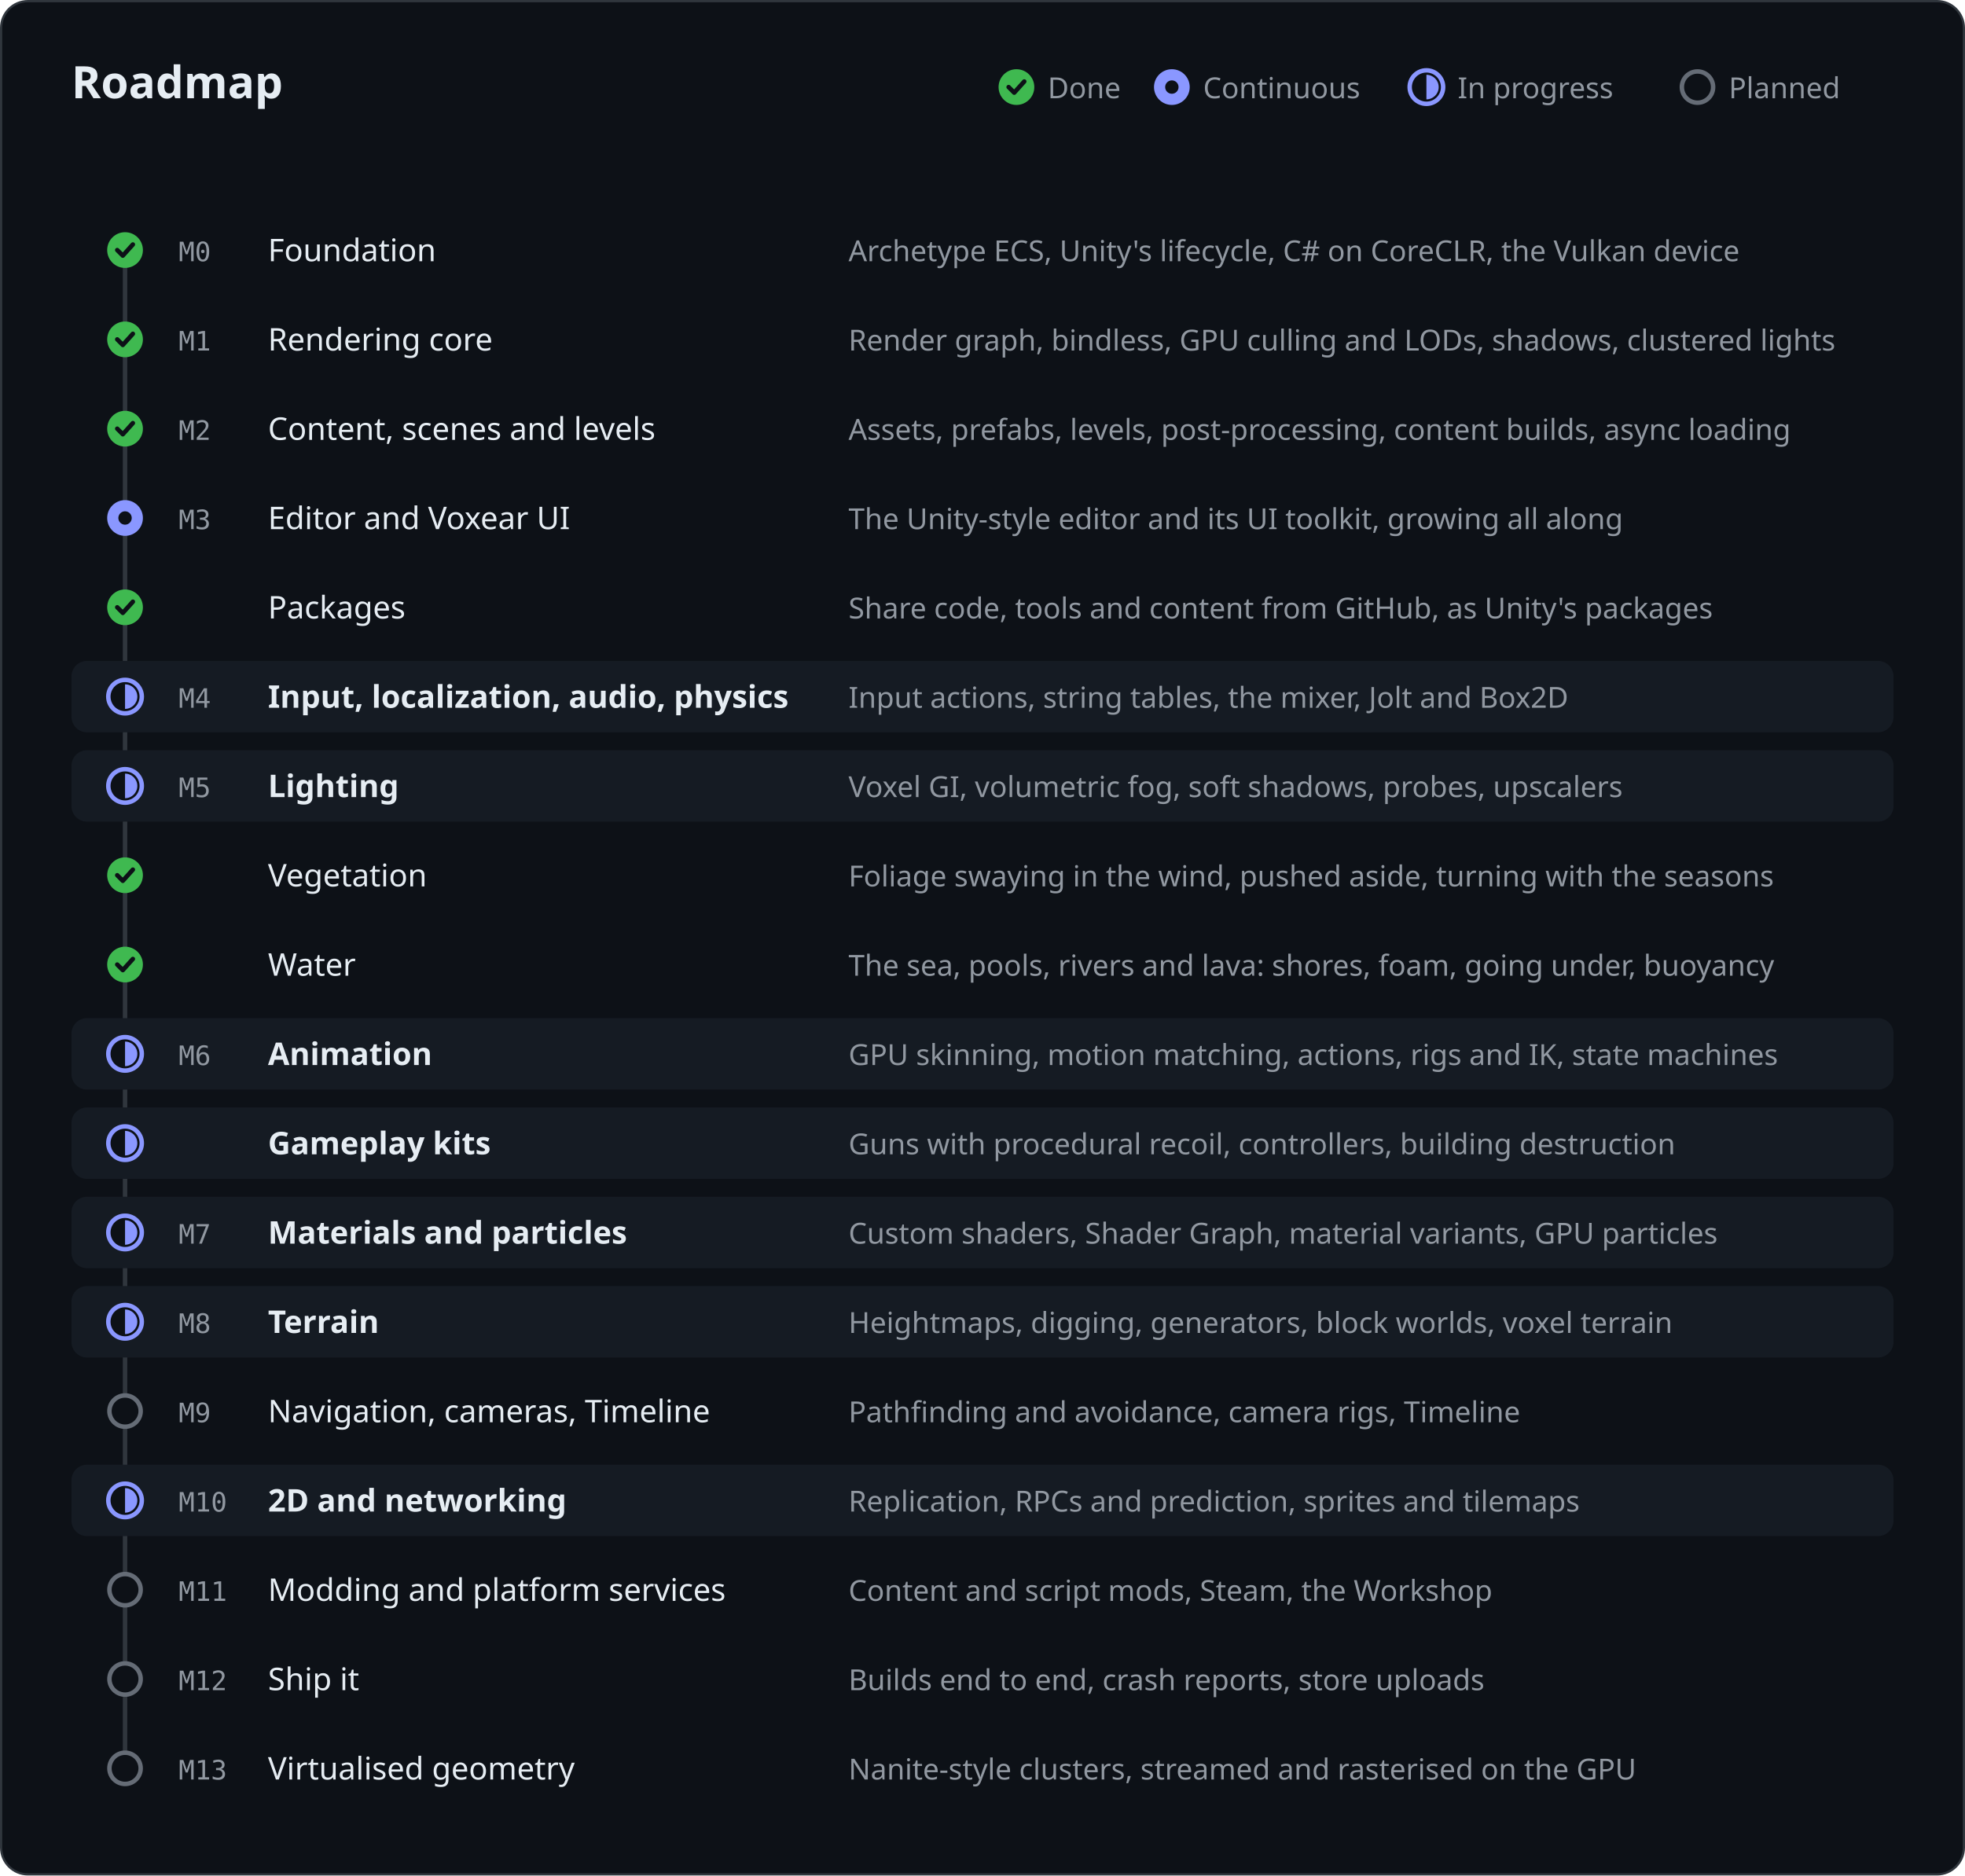
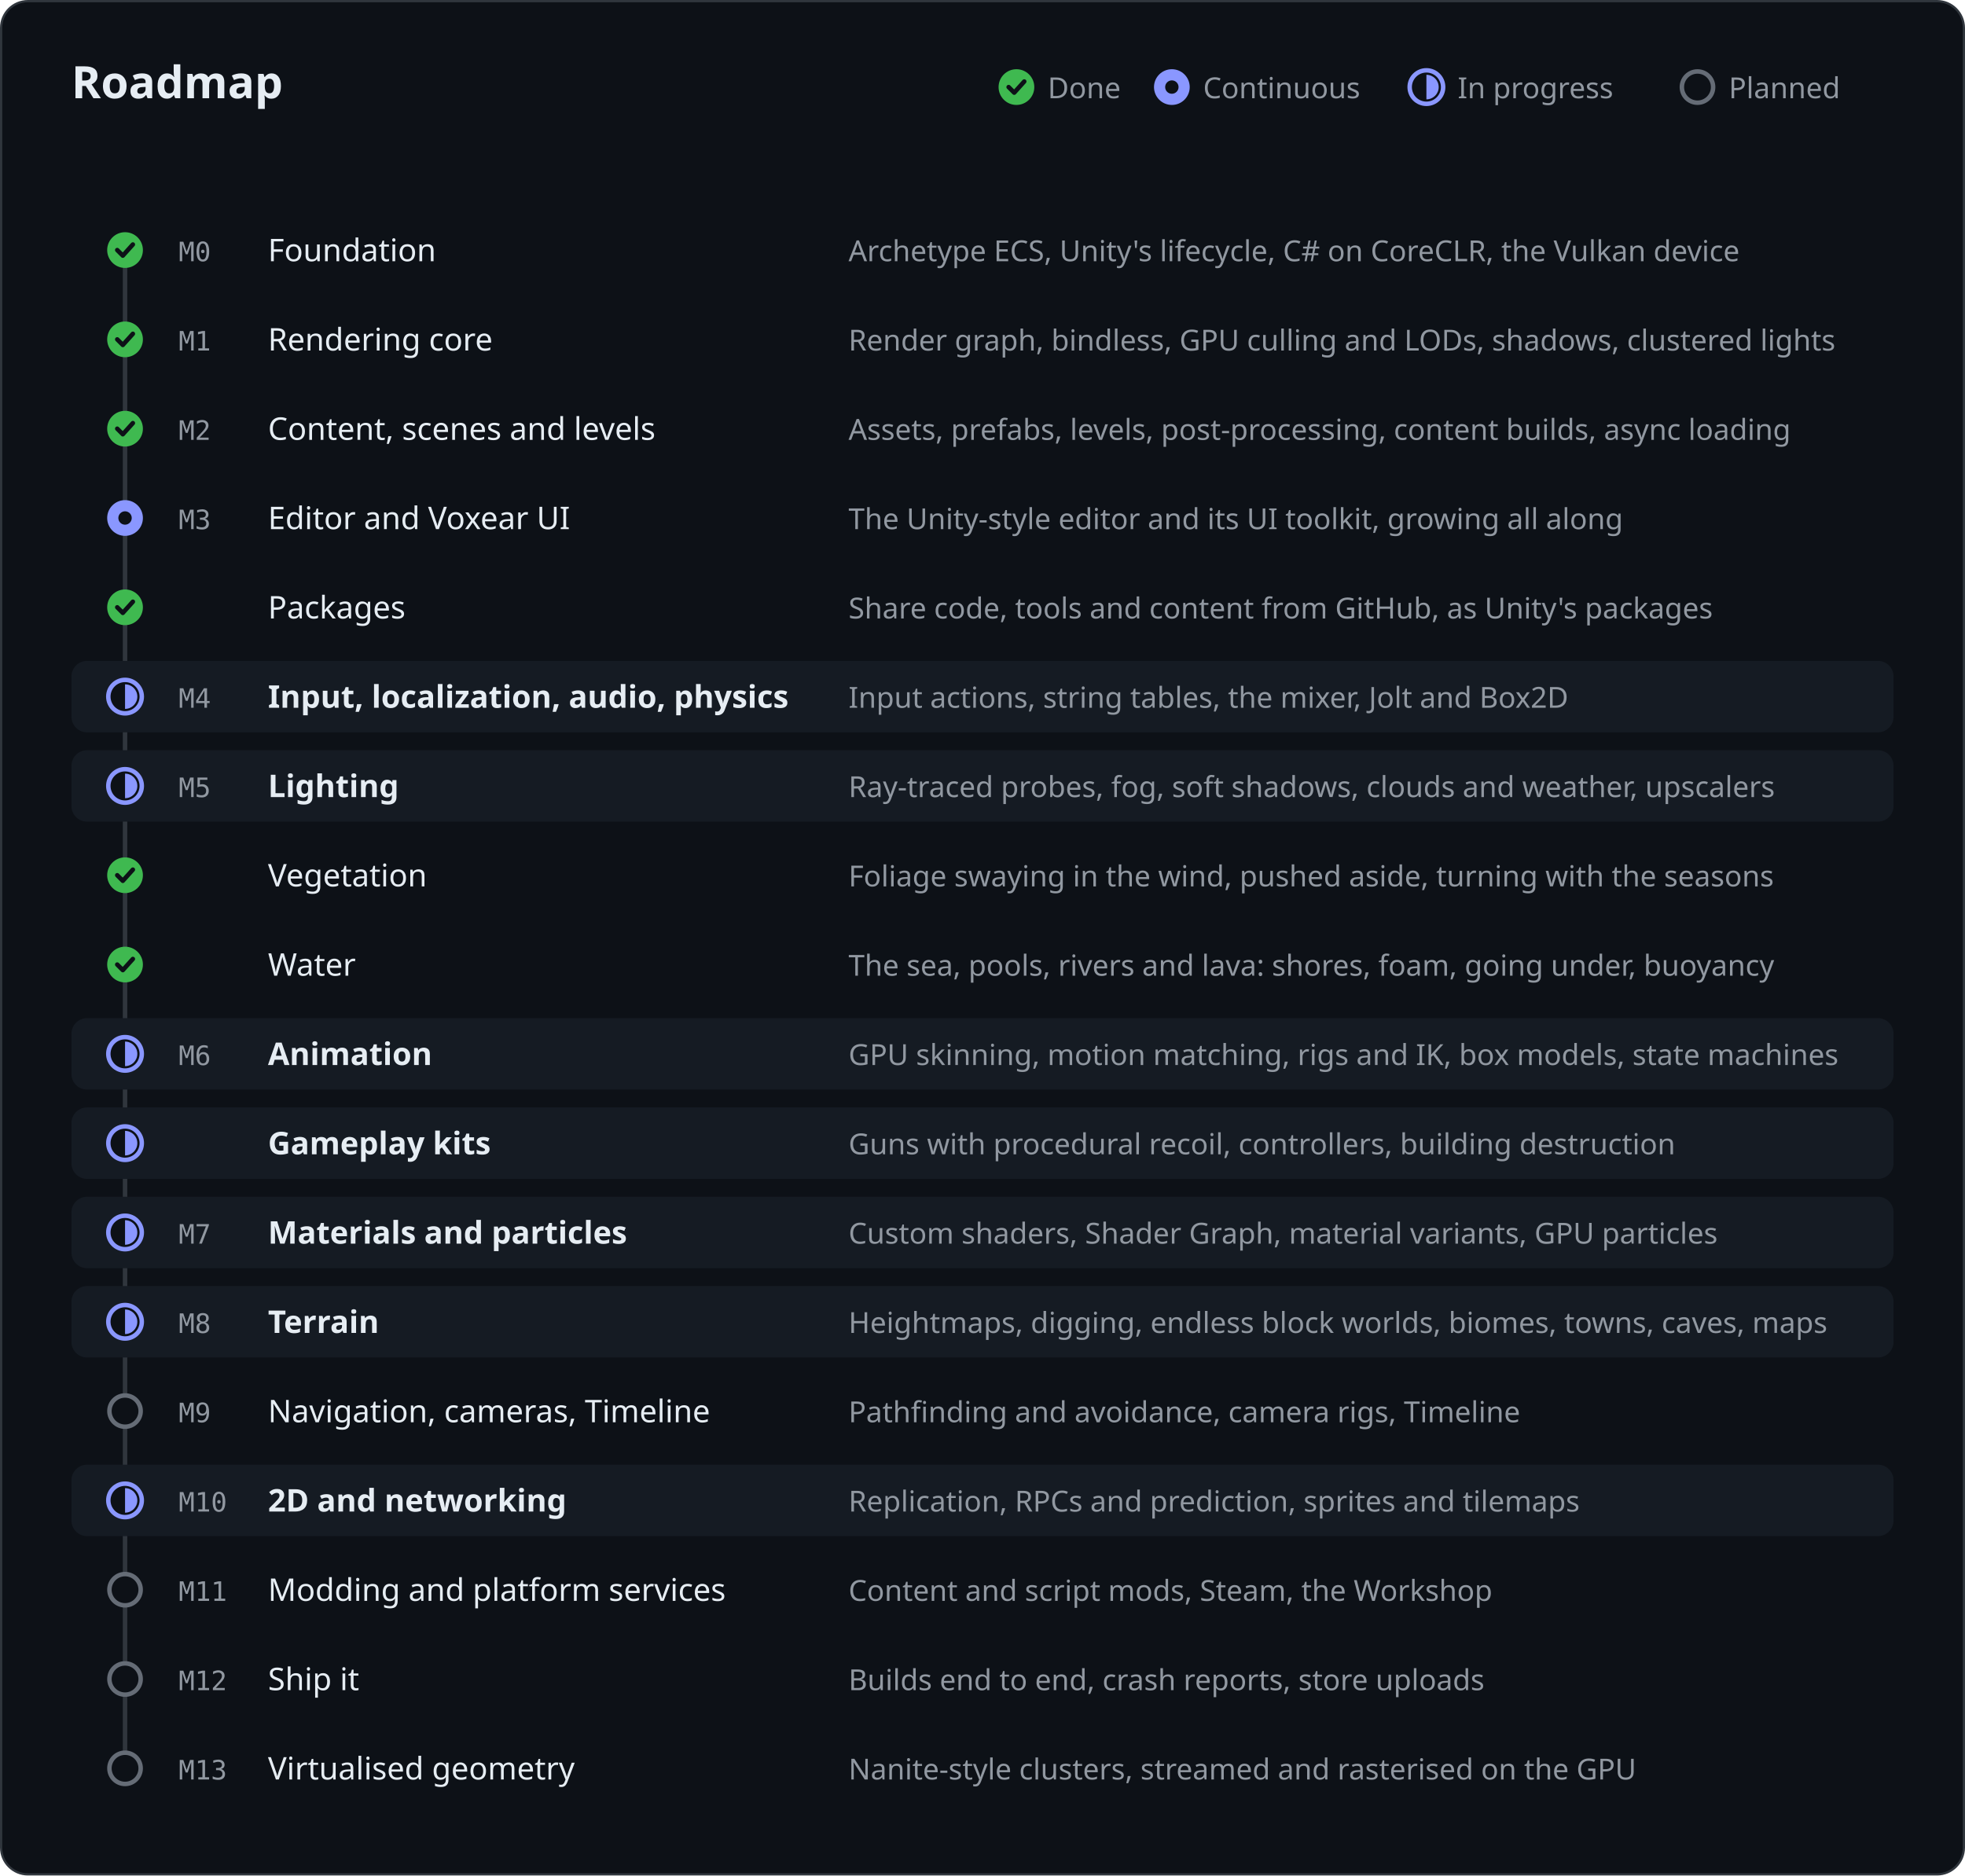
<svg xmlns="http://www.w3.org/2000/svg" width="880" height="840" viewBox="0 0 880 840" role="img" aria-label="Voxear roadmap">
  <rect x="0.5" y="0.5" width="879" height="839" rx="12" fill="#0d1117" stroke="#30363d" />
  <text x="32" y="44" font-family="-apple-system, BlinkMacSystemFont, 'Segoe UI', 'Noto Sans', Helvetica, Arial, sans-serif" font-size="20" font-weight="600" fill="#e6edf3">Roadmap</text>
  <circle cx="760.2" cy="39" r="7" fill="#0d1117" stroke="#656c76" stroke-width="2" />
  <text x="774.2" y="44" font-family="-apple-system, BlinkMacSystemFont, 'Segoe UI', 'Noto Sans', Helvetica, Arial, sans-serif" font-size="13" fill="#9198a1">Planned</text>
  <circle cx="638.8" cy="39" r="7.5" fill="#0d1117" stroke="#8a97ff" stroke-width="2" />
  <path d="M638.8 33.5 a5.5 5.5 0 0 1 0 11 z" fill="#8a97ff" />
  <text x="652.8" y="44" font-family="-apple-system, BlinkMacSystemFont, 'Segoe UI', 'Noto Sans', Helvetica, Arial, sans-serif" font-size="13" fill="#9198a1">In progress</text>
  <circle cx="524.8" cy="39" r="8" fill="#8a97ff" />
  <circle cx="524.8" cy="39" r="3" fill="#0d1117" />
  <text x="538.8" y="44" font-family="-apple-system, BlinkMacSystemFont, 'Segoe UI', 'Noto Sans', Helvetica, Arial, sans-serif" font-size="13" fill="#9198a1">Continuous</text>
  <circle cx="455.2" cy="39" r="8" fill="#3fb950" />
  <path d="M451.7 39 l2.5 2.5 l4.5-5" fill="none" stroke="#0d1117" stroke-width="2" stroke-linecap="round" stroke-linejoin="round" />
  <text x="469.2" y="44" font-family="-apple-system, BlinkMacSystemFont, 'Segoe UI', 'Noto Sans', Helvetica, Arial, sans-serif" font-size="13" fill="#9198a1">Done</text>
  <line x1="56" y1="112" x2="56" y2="792" stroke="#30363d" stroke-width="2" />
  <circle cx="56" cy="112" r="8" fill="#3fb950" />
  <path d="M52.5 112 l2.5 2.5 l4.5-5" fill="none" stroke="#0d1117" stroke-width="2" stroke-linecap="round" stroke-linejoin="round" />
  <text x="80" y="117" font-family="ui-monospace, SFMono-Regular, 'SF Mono', Menlo, Consolas, monospace" font-size="12" fill="#9198a1">M0</text>
  <text x="120" y="117" font-family="-apple-system, BlinkMacSystemFont, 'Segoe UI', 'Noto Sans', Helvetica, Arial, sans-serif" font-size="14" font-weight="500" fill="#e6edf3">Foundation</text>
  <text x="380" y="117" font-family="-apple-system, BlinkMacSystemFont, 'Segoe UI', 'Noto Sans', Helvetica, Arial, sans-serif" font-size="13" fill="#9198a1">Archetype ECS, Unity's lifecycle, C# on CoreCLR, the Vulkan device</text>
  <circle cx="56" cy="152" r="8" fill="#3fb950" />
  <path d="M52.5 152 l2.5 2.5 l4.5-5" fill="none" stroke="#0d1117" stroke-width="2" stroke-linecap="round" stroke-linejoin="round" />
  <text x="80" y="157" font-family="ui-monospace, SFMono-Regular, 'SF Mono', Menlo, Consolas, monospace" font-size="12" fill="#9198a1">M1</text>
  <text x="120" y="157" font-family="-apple-system, BlinkMacSystemFont, 'Segoe UI', 'Noto Sans', Helvetica, Arial, sans-serif" font-size="14" font-weight="500" fill="#e6edf3">Rendering core</text>
  <text x="380" y="157" font-family="-apple-system, BlinkMacSystemFont, 'Segoe UI', 'Noto Sans', Helvetica, Arial, sans-serif" font-size="13" fill="#9198a1">Render graph, bindless, GPU culling and LODs, shadows, clustered lights</text>
  <circle cx="56" cy="192" r="8" fill="#3fb950" />
  <path d="M52.5 192 l2.5 2.5 l4.5-5" fill="none" stroke="#0d1117" stroke-width="2" stroke-linecap="round" stroke-linejoin="round" />
  <text x="80" y="197" font-family="ui-monospace, SFMono-Regular, 'SF Mono', Menlo, Consolas, monospace" font-size="12" fill="#9198a1">M2</text>
  <text x="120" y="197" font-family="-apple-system, BlinkMacSystemFont, 'Segoe UI', 'Noto Sans', Helvetica, Arial, sans-serif" font-size="14" font-weight="500" fill="#e6edf3">Content, scenes and levels</text>
  <text x="380" y="197" font-family="-apple-system, BlinkMacSystemFont, 'Segoe UI', 'Noto Sans', Helvetica, Arial, sans-serif" font-size="13" fill="#9198a1">Assets, prefabs, levels, post-processing, content builds, async loading</text>
  <circle cx="56" cy="232" r="8" fill="#8a97ff" />
  <circle cx="56" cy="232" r="3" fill="#0d1117" />
  <text x="80" y="237" font-family="ui-monospace, SFMono-Regular, 'SF Mono', Menlo, Consolas, monospace" font-size="12" fill="#9198a1">M3</text>
  <text x="120" y="237" font-family="-apple-system, BlinkMacSystemFont, 'Segoe UI', 'Noto Sans', Helvetica, Arial, sans-serif" font-size="14" font-weight="500" fill="#e6edf3">Editor and Voxear UI</text>
  <text x="380" y="237" font-family="-apple-system, BlinkMacSystemFont, 'Segoe UI', 'Noto Sans', Helvetica, Arial, sans-serif" font-size="13" fill="#9198a1">The Unity-style editor and its UI toolkit, growing all along</text>
  <circle cx="56" cy="272" r="8" fill="#3fb950" />
  <path d="M52.5 272 l2.5 2.5 l4.5-5" fill="none" stroke="#0d1117" stroke-width="2" stroke-linecap="round" stroke-linejoin="round" />
  <text x="80" y="277" font-family="ui-monospace, SFMono-Regular, 'SF Mono', Menlo, Consolas, monospace" font-size="12" fill="#9198a1" />
  <text x="120" y="277" font-family="-apple-system, BlinkMacSystemFont, 'Segoe UI', 'Noto Sans', Helvetica, Arial, sans-serif" font-size="14" font-weight="500" fill="#e6edf3">Packages</text>
  <text x="380" y="277" font-family="-apple-system, BlinkMacSystemFont, 'Segoe UI', 'Noto Sans', Helvetica, Arial, sans-serif" font-size="13" fill="#9198a1">Share code, tools and content from GitHub, as Unity's packages</text>
  <rect x="32" y="296" width="816" height="32" rx="7" fill="#151b23" />
  <circle cx="56" cy="312" r="7.5" fill="#0d1117" stroke="#8a97ff" stroke-width="2" />
  <path d="M56 306.5 a5.5 5.5 0 0 1 0 11 z" fill="#8a97ff" />
  <text x="80" y="317" font-family="ui-monospace, SFMono-Regular, 'SF Mono', Menlo, Consolas, monospace" font-size="12" fill="#9198a1">M4</text>
  <text x="120" y="317" font-family="-apple-system, BlinkMacSystemFont, 'Segoe UI', 'Noto Sans', Helvetica, Arial, sans-serif" font-size="14" font-weight="600" fill="#e6edf3">Input, localization, audio, physics</text>
  <text x="380" y="317" font-family="-apple-system, BlinkMacSystemFont, 'Segoe UI', 'Noto Sans', Helvetica, Arial, sans-serif" font-size="13" fill="#9198a1">Input actions, string tables, the mixer, Jolt and Box2D</text>
  <rect x="32" y="336" width="816" height="32" rx="7" fill="#151b23" />
  <circle cx="56" cy="352" r="7.5" fill="#0d1117" stroke="#8a97ff" stroke-width="2" />
  <path d="M56 346.5 a5.5 5.5 0 0 1 0 11 z" fill="#8a97ff" />
  <text x="80" y="357" font-family="ui-monospace, SFMono-Regular, 'SF Mono', Menlo, Consolas, monospace" font-size="12" fill="#9198a1">M5</text>
  <text x="120" y="357" font-family="-apple-system, BlinkMacSystemFont, 'Segoe UI', 'Noto Sans', Helvetica, Arial, sans-serif" font-size="14" font-weight="600" fill="#e6edf3">Lighting</text>
-   <text x="380" y="357" font-family="-apple-system, BlinkMacSystemFont, 'Segoe UI', 'Noto Sans', Helvetica, Arial, sans-serif" font-size="13" fill="#9198a1">Voxel GI, volumetric fog, soft shadows, probes, upscalers</text>
+   <text x="380" y="357" font-family="-apple-system, BlinkMacSystemFont, 'Segoe UI', 'Noto Sans', Helvetica, Arial, sans-serif" font-size="13" fill="#9198a1">Ray-traced probes, fog, soft shadows, clouds and weather, upscalers</text>
  <circle cx="56" cy="392" r="8" fill="#3fb950" />
  <path d="M52.5 392 l2.5 2.5 l4.5-5" fill="none" stroke="#0d1117" stroke-width="2" stroke-linecap="round" stroke-linejoin="round" />
  <text x="80" y="397" font-family="ui-monospace, SFMono-Regular, 'SF Mono', Menlo, Consolas, monospace" font-size="12" fill="#9198a1" />
  <text x="120" y="397" font-family="-apple-system, BlinkMacSystemFont, 'Segoe UI', 'Noto Sans', Helvetica, Arial, sans-serif" font-size="14" font-weight="500" fill="#e6edf3">Vegetation</text>
  <text x="380" y="397" font-family="-apple-system, BlinkMacSystemFont, 'Segoe UI', 'Noto Sans', Helvetica, Arial, sans-serif" font-size="13" fill="#9198a1">Foliage swaying in the wind, pushed aside, turning with the seasons</text>
  <circle cx="56" cy="432" r="8" fill="#3fb950" />
  <path d="M52.5 432 l2.5 2.5 l4.5-5" fill="none" stroke="#0d1117" stroke-width="2" stroke-linecap="round" stroke-linejoin="round" />
  <text x="80" y="437" font-family="ui-monospace, SFMono-Regular, 'SF Mono', Menlo, Consolas, monospace" font-size="12" fill="#9198a1" />
  <text x="120" y="437" font-family="-apple-system, BlinkMacSystemFont, 'Segoe UI', 'Noto Sans', Helvetica, Arial, sans-serif" font-size="14" font-weight="500" fill="#e6edf3">Water</text>
  <text x="380" y="437" font-family="-apple-system, BlinkMacSystemFont, 'Segoe UI', 'Noto Sans', Helvetica, Arial, sans-serif" font-size="13" fill="#9198a1">The sea, pools, rivers and lava: shores, foam, going under, buoyancy</text>
  <rect x="32" y="456" width="816" height="32" rx="7" fill="#151b23" />
  <circle cx="56" cy="472" r="7.5" fill="#0d1117" stroke="#8a97ff" stroke-width="2" />
  <path d="M56 466.5 a5.5 5.5 0 0 1 0 11 z" fill="#8a97ff" />
  <text x="80" y="477" font-family="ui-monospace, SFMono-Regular, 'SF Mono', Menlo, Consolas, monospace" font-size="12" fill="#9198a1">M6</text>
  <text x="120" y="477" font-family="-apple-system, BlinkMacSystemFont, 'Segoe UI', 'Noto Sans', Helvetica, Arial, sans-serif" font-size="14" font-weight="600" fill="#e6edf3">Animation</text>
-   <text x="380" y="477" font-family="-apple-system, BlinkMacSystemFont, 'Segoe UI', 'Noto Sans', Helvetica, Arial, sans-serif" font-size="13" fill="#9198a1">GPU skinning, motion matching, actions, rigs and IK, state machines</text>
+   <text x="380" y="477" font-family="-apple-system, BlinkMacSystemFont, 'Segoe UI', 'Noto Sans', Helvetica, Arial, sans-serif" font-size="13" fill="#9198a1">GPU skinning, motion matching, rigs and IK, box models, state machines</text>
  <rect x="32" y="496" width="816" height="32" rx="7" fill="#151b23" />
  <circle cx="56" cy="512" r="7.5" fill="#0d1117" stroke="#8a97ff" stroke-width="2" />
  <path d="M56 506.5 a5.5 5.5 0 0 1 0 11 z" fill="#8a97ff" />
  <text x="80" y="517" font-family="ui-monospace, SFMono-Regular, 'SF Mono', Menlo, Consolas, monospace" font-size="12" fill="#9198a1" />
  <text x="120" y="517" font-family="-apple-system, BlinkMacSystemFont, 'Segoe UI', 'Noto Sans', Helvetica, Arial, sans-serif" font-size="14" font-weight="600" fill="#e6edf3">Gameplay kits</text>
  <text x="380" y="517" font-family="-apple-system, BlinkMacSystemFont, 'Segoe UI', 'Noto Sans', Helvetica, Arial, sans-serif" font-size="13" fill="#9198a1">Guns with procedural recoil, controllers, building destruction</text>
  <rect x="32" y="536" width="816" height="32" rx="7" fill="#151b23" />
  <circle cx="56" cy="552" r="7.5" fill="#0d1117" stroke="#8a97ff" stroke-width="2" />
  <path d="M56 546.5 a5.5 5.5 0 0 1 0 11 z" fill="#8a97ff" />
  <text x="80" y="557" font-family="ui-monospace, SFMono-Regular, 'SF Mono', Menlo, Consolas, monospace" font-size="12" fill="#9198a1">M7</text>
  <text x="120" y="557" font-family="-apple-system, BlinkMacSystemFont, 'Segoe UI', 'Noto Sans', Helvetica, Arial, sans-serif" font-size="14" font-weight="600" fill="#e6edf3">Materials and particles</text>
  <text x="380" y="557" font-family="-apple-system, BlinkMacSystemFont, 'Segoe UI', 'Noto Sans', Helvetica, Arial, sans-serif" font-size="13" fill="#9198a1">Custom shaders, Shader Graph, material variants, GPU particles</text>
  <rect x="32" y="576" width="816" height="32" rx="7" fill="#151b23" />
  <circle cx="56" cy="592" r="7.5" fill="#0d1117" stroke="#8a97ff" stroke-width="2" />
  <path d="M56 586.5 a5.5 5.5 0 0 1 0 11 z" fill="#8a97ff" />
  <text x="80" y="597" font-family="ui-monospace, SFMono-Regular, 'SF Mono', Menlo, Consolas, monospace" font-size="12" fill="#9198a1">M8</text>
  <text x="120" y="597" font-family="-apple-system, BlinkMacSystemFont, 'Segoe UI', 'Noto Sans', Helvetica, Arial, sans-serif" font-size="14" font-weight="600" fill="#e6edf3">Terrain</text>
-   <text x="380" y="597" font-family="-apple-system, BlinkMacSystemFont, 'Segoe UI', 'Noto Sans', Helvetica, Arial, sans-serif" font-size="13" fill="#9198a1">Heightmaps, digging, generators, block worlds, voxel terrain</text>
+   <text x="380" y="597" font-family="-apple-system, BlinkMacSystemFont, 'Segoe UI', 'Noto Sans', Helvetica, Arial, sans-serif" font-size="13" fill="#9198a1">Heightmaps, digging, endless block worlds, biomes, towns, caves, maps</text>
  <circle cx="56" cy="632" r="7" fill="#0d1117" stroke="#656c76" stroke-width="2" />
  <text x="80" y="637" font-family="ui-monospace, SFMono-Regular, 'SF Mono', Menlo, Consolas, monospace" font-size="12" fill="#9198a1">M9</text>
  <text x="120" y="637" font-family="-apple-system, BlinkMacSystemFont, 'Segoe UI', 'Noto Sans', Helvetica, Arial, sans-serif" font-size="14" font-weight="500" fill="#e6edf3">Navigation, cameras, Timeline</text>
  <text x="380" y="637" font-family="-apple-system, BlinkMacSystemFont, 'Segoe UI', 'Noto Sans', Helvetica, Arial, sans-serif" font-size="13" fill="#9198a1">Pathfinding and avoidance, camera rigs, Timeline</text>
  <rect x="32" y="656" width="816" height="32" rx="7" fill="#151b23" />
  <circle cx="56" cy="672" r="7.5" fill="#0d1117" stroke="#8a97ff" stroke-width="2" />
  <path d="M56 666.5 a5.5 5.5 0 0 1 0 11 z" fill="#8a97ff" />
  <text x="80" y="677" font-family="ui-monospace, SFMono-Regular, 'SF Mono', Menlo, Consolas, monospace" font-size="12" fill="#9198a1">M10</text>
  <text x="120" y="677" font-family="-apple-system, BlinkMacSystemFont, 'Segoe UI', 'Noto Sans', Helvetica, Arial, sans-serif" font-size="14" font-weight="600" fill="#e6edf3">2D and networking</text>
  <text x="380" y="677" font-family="-apple-system, BlinkMacSystemFont, 'Segoe UI', 'Noto Sans', Helvetica, Arial, sans-serif" font-size="13" fill="#9198a1">Replication, RPCs and prediction, sprites and tilemaps</text>
  <circle cx="56" cy="712" r="7" fill="#0d1117" stroke="#656c76" stroke-width="2" />
  <text x="80" y="717" font-family="ui-monospace, SFMono-Regular, 'SF Mono', Menlo, Consolas, monospace" font-size="12" fill="#9198a1">M11</text>
  <text x="120" y="717" font-family="-apple-system, BlinkMacSystemFont, 'Segoe UI', 'Noto Sans', Helvetica, Arial, sans-serif" font-size="14" font-weight="500" fill="#e6edf3">Modding and platform services</text>
  <text x="380" y="717" font-family="-apple-system, BlinkMacSystemFont, 'Segoe UI', 'Noto Sans', Helvetica, Arial, sans-serif" font-size="13" fill="#9198a1">Content and script mods, Steam, the Workshop</text>
  <circle cx="56" cy="752" r="7" fill="#0d1117" stroke="#656c76" stroke-width="2" />
  <text x="80" y="757" font-family="ui-monospace, SFMono-Regular, 'SF Mono', Menlo, Consolas, monospace" font-size="12" fill="#9198a1">M12</text>
  <text x="120" y="757" font-family="-apple-system, BlinkMacSystemFont, 'Segoe UI', 'Noto Sans', Helvetica, Arial, sans-serif" font-size="14" font-weight="500" fill="#e6edf3">Ship it</text>
  <text x="380" y="757" font-family="-apple-system, BlinkMacSystemFont, 'Segoe UI', 'Noto Sans', Helvetica, Arial, sans-serif" font-size="13" fill="#9198a1">Builds end to end, crash reports, store uploads</text>
  <circle cx="56" cy="792" r="7" fill="#0d1117" stroke="#656c76" stroke-width="2" />
  <text x="80" y="797" font-family="ui-monospace, SFMono-Regular, 'SF Mono', Menlo, Consolas, monospace" font-size="12" fill="#9198a1">M13</text>
  <text x="120" y="797" font-family="-apple-system, BlinkMacSystemFont, 'Segoe UI', 'Noto Sans', Helvetica, Arial, sans-serif" font-size="14" font-weight="500" fill="#e6edf3">Virtualised geometry</text>
  <text x="380" y="797" font-family="-apple-system, BlinkMacSystemFont, 'Segoe UI', 'Noto Sans', Helvetica, Arial, sans-serif" font-size="13" fill="#9198a1">Nanite-style clusters, streamed and rasterised on the GPU</text>
</svg>
